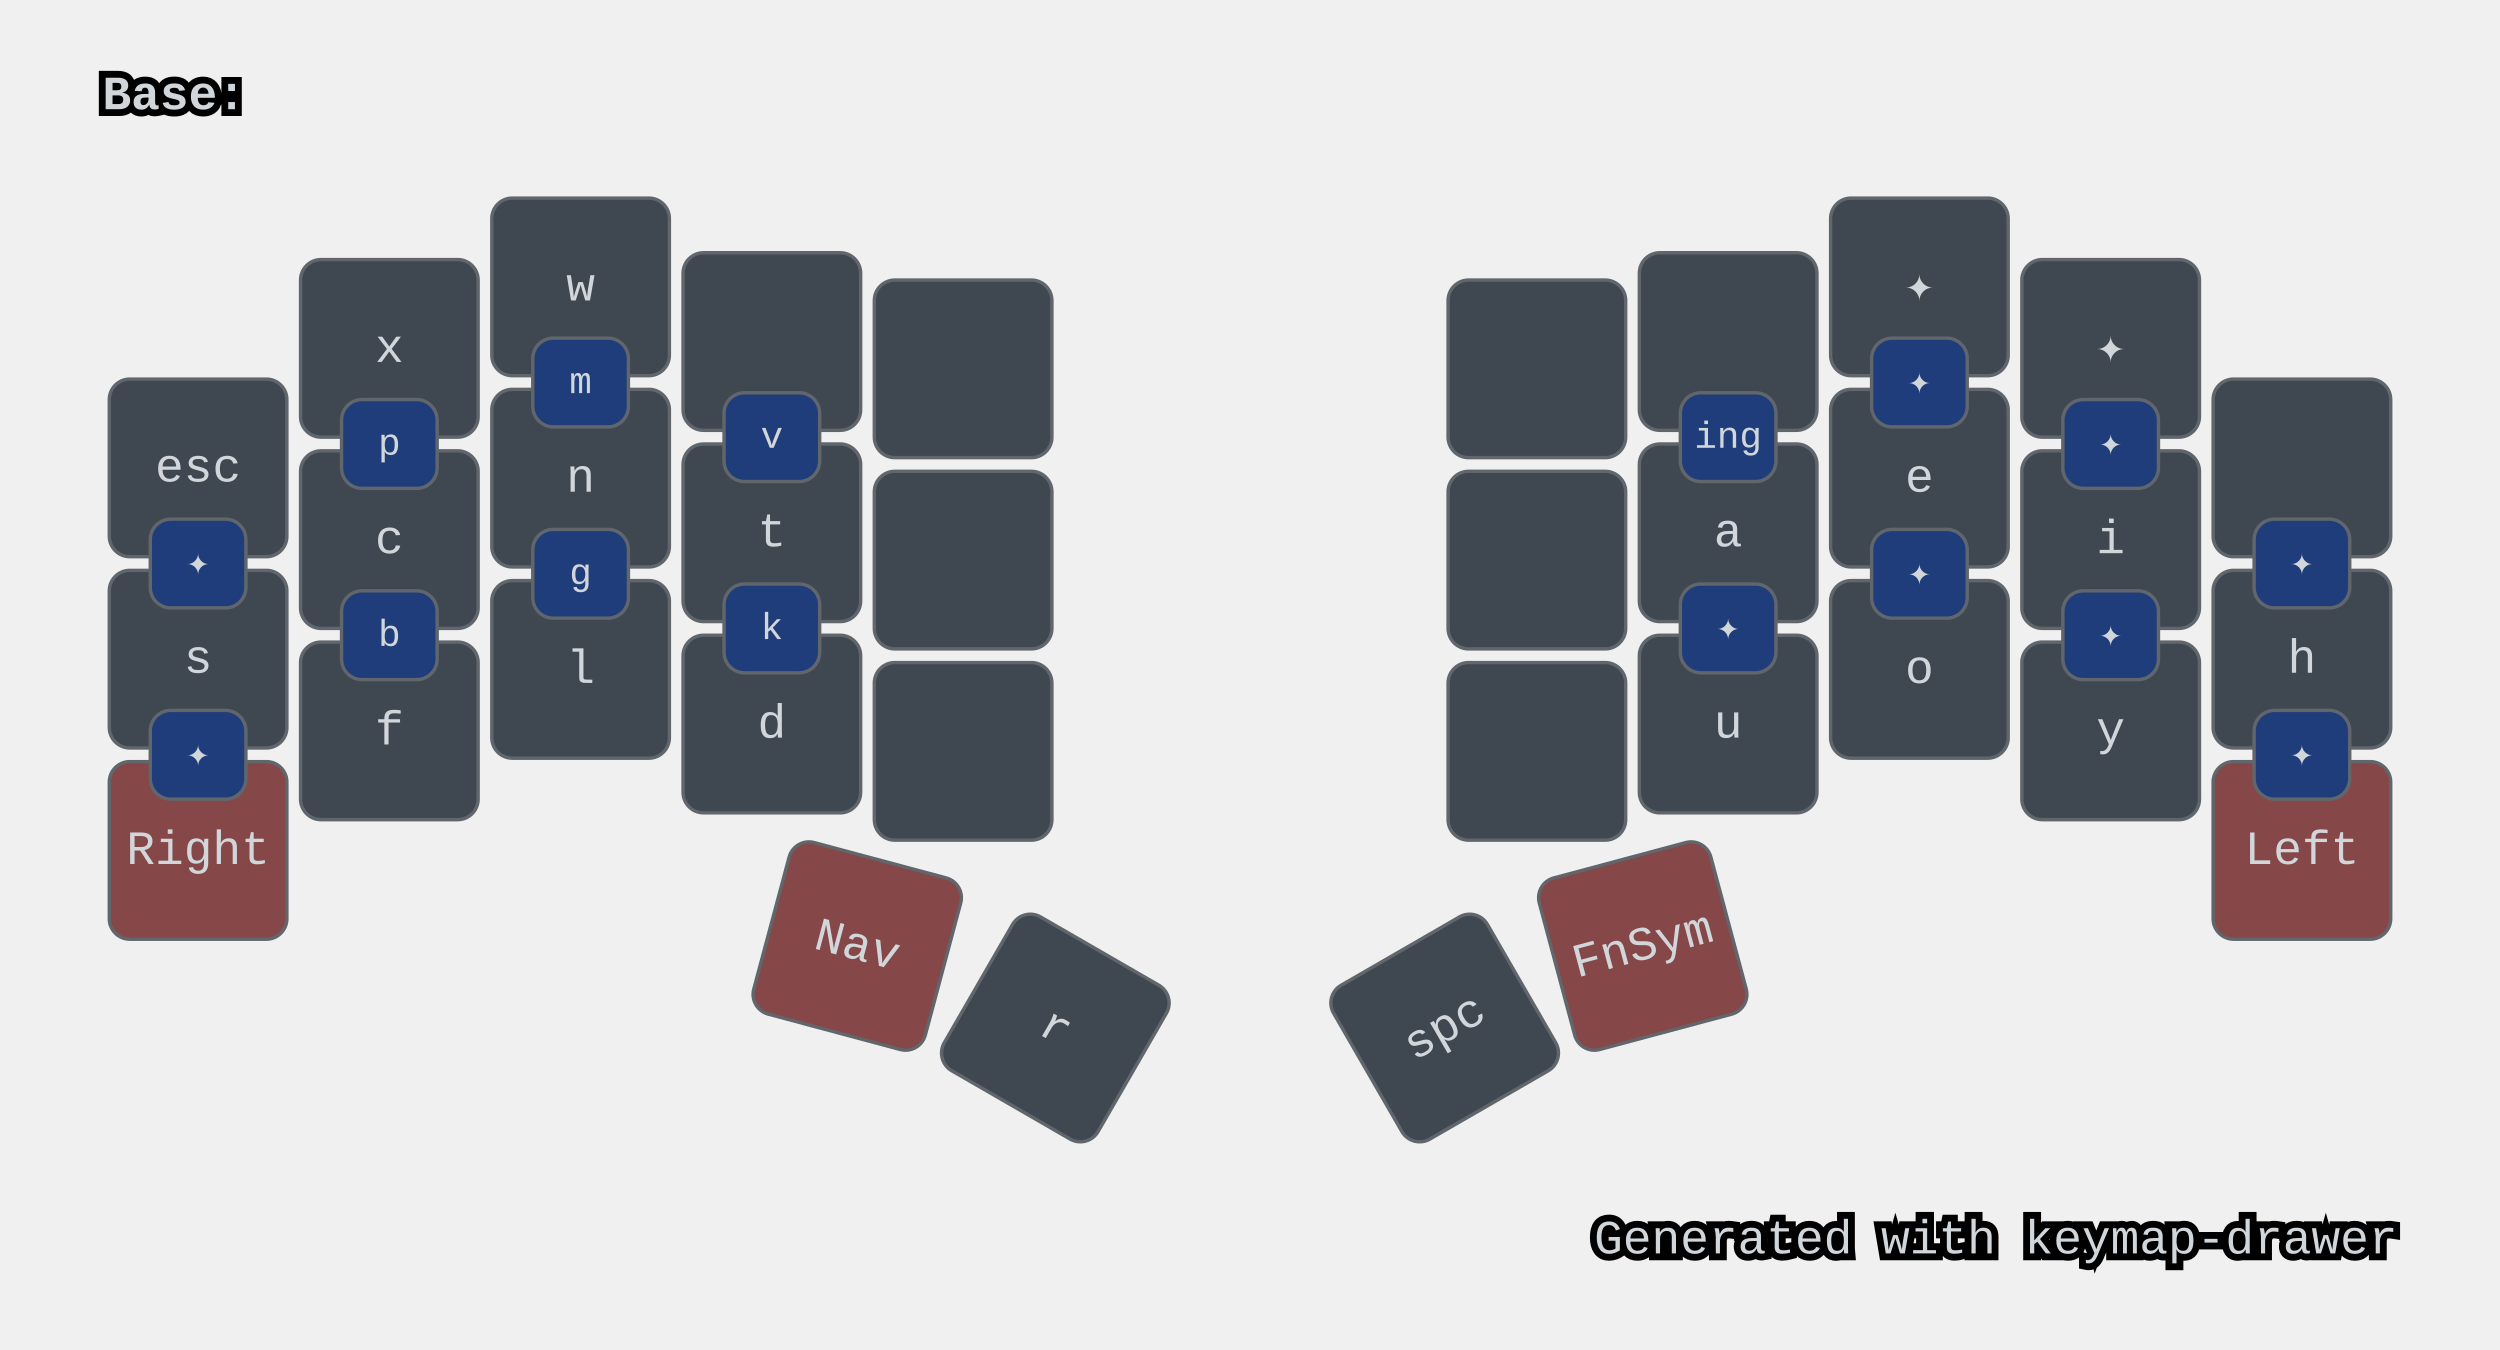
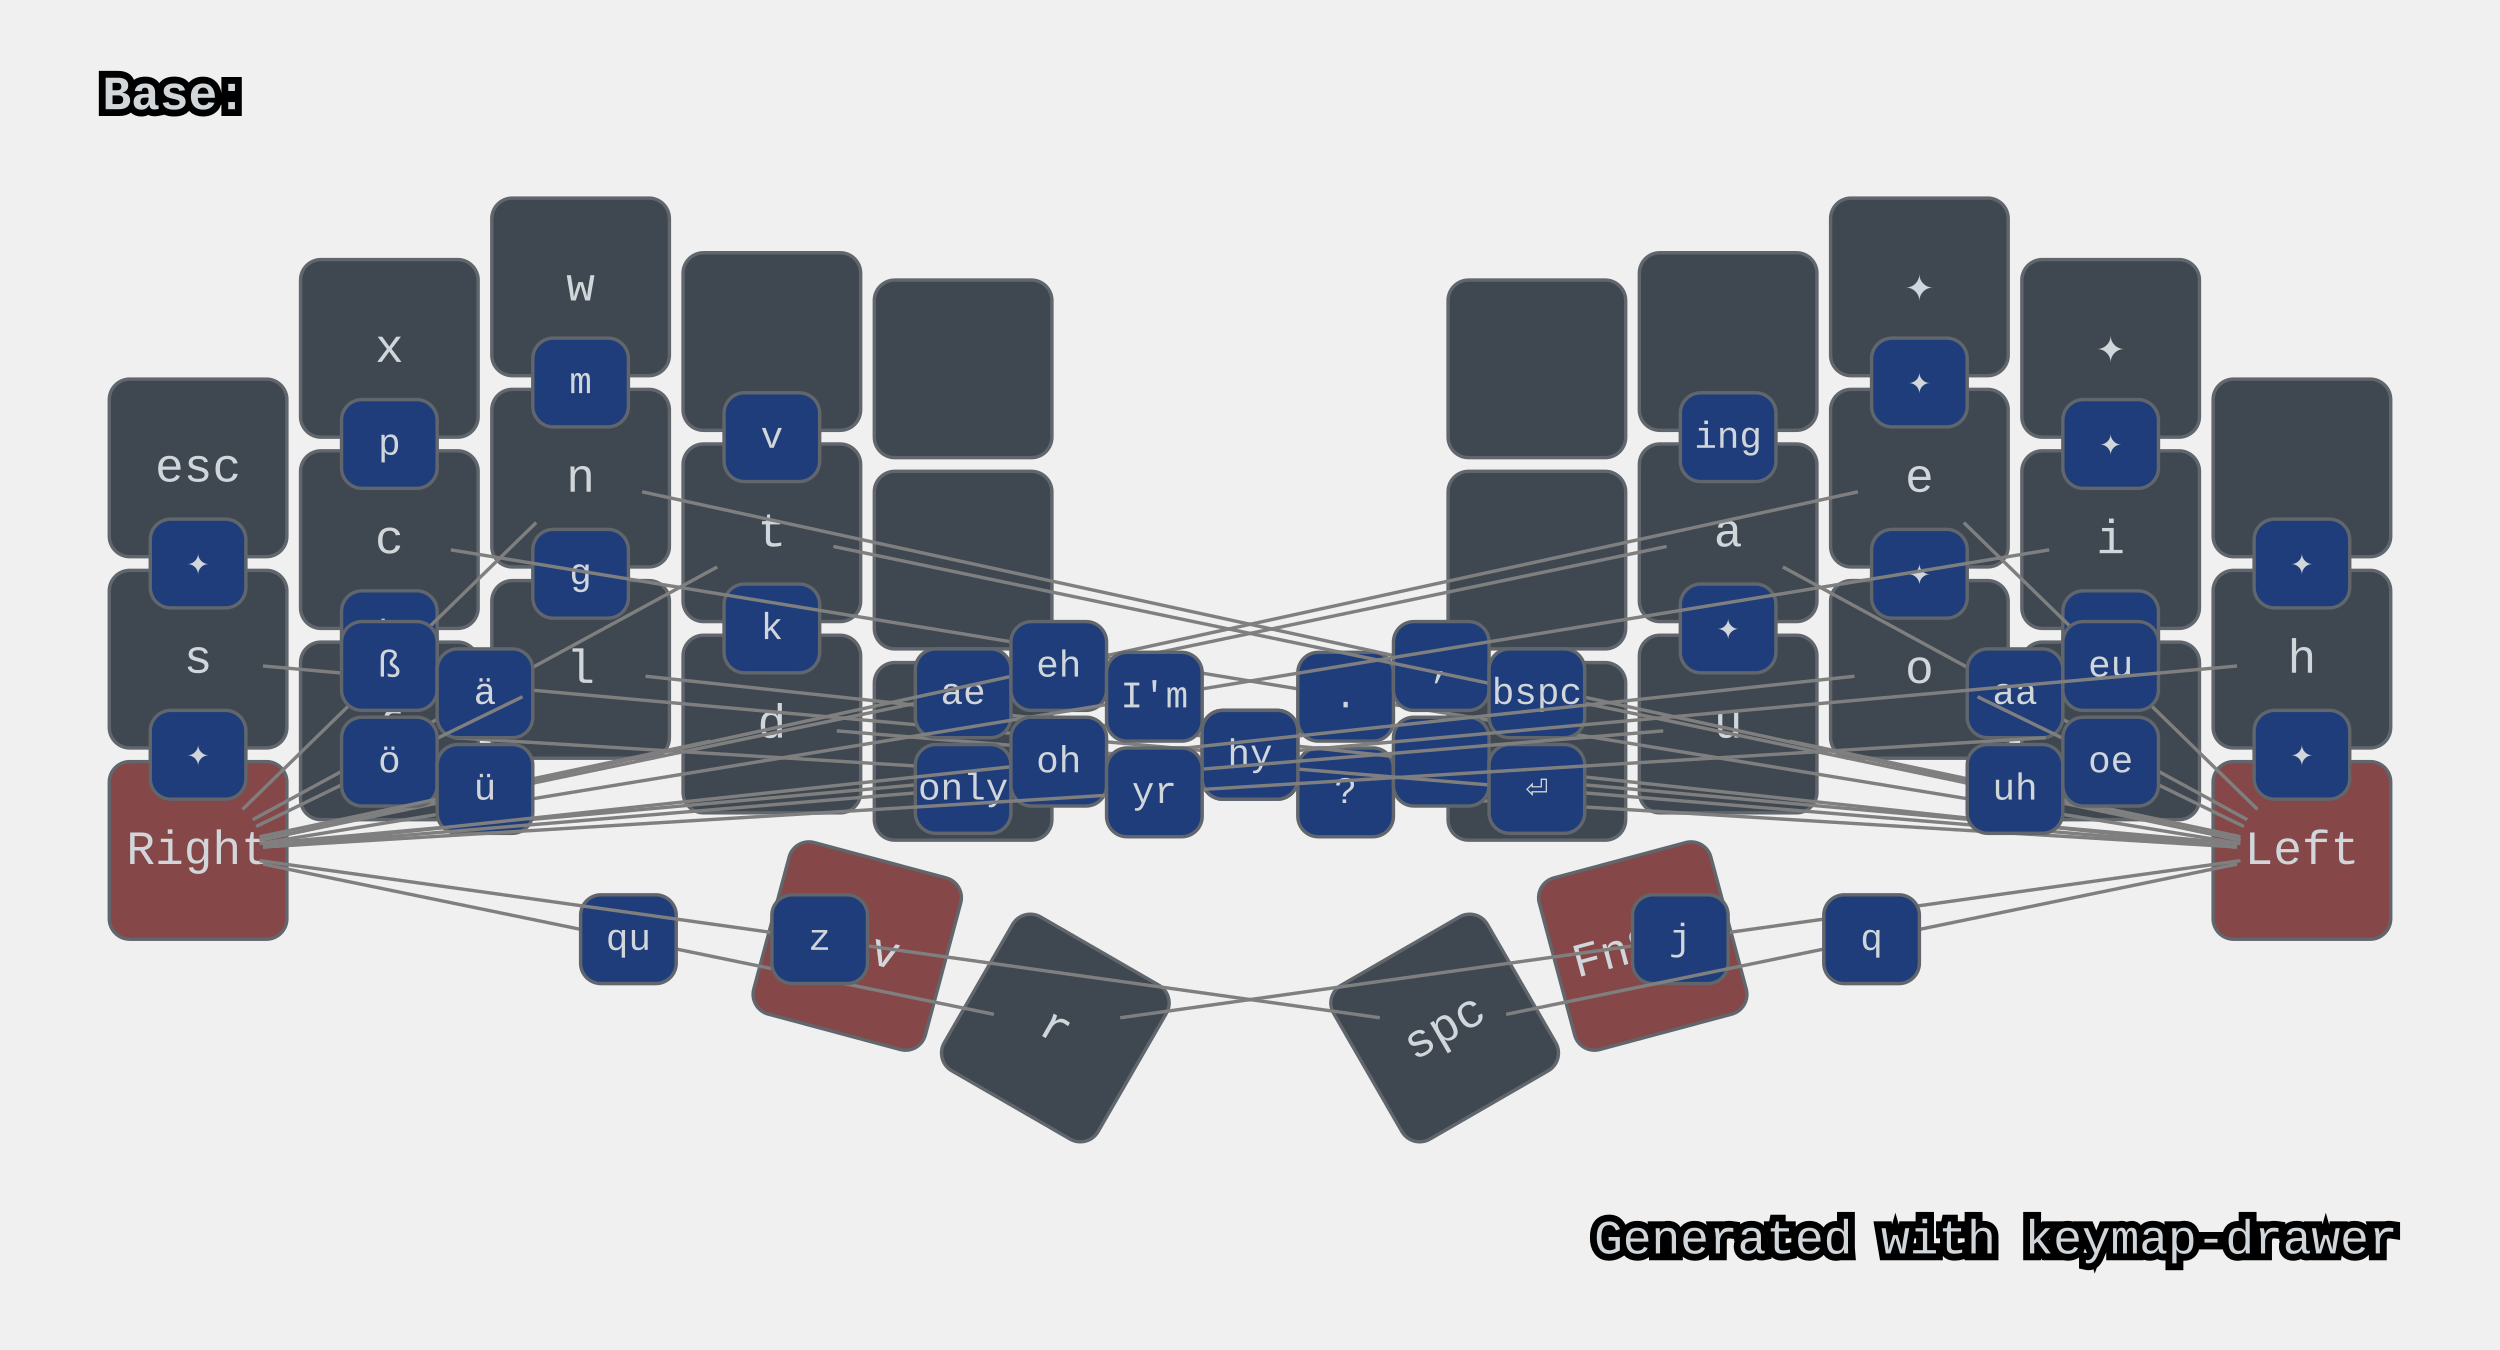
<svg xmlns="http://www.w3.org/2000/svg" width="732" height="395" viewBox="0 0 732 395" class="keymap">
  <style>/* inherit to force styles through use tags */
svg path {
    fill: inherit;
}

/* font and background color specifications */
svg.keymap {
    font-family: SFMono-Regular,Consolas,Liberation Mono,Menlo,monospace;
    font-size: 14px;
    font-kerning: normal;
    text-rendering: optimizeLegibility;
    fill: #24292e;
}

/* default key styling */
rect.key {
    fill: #f6f8fa;
}

rect.key, rect.combo {
    stroke: #c9cccf;
    stroke-width: 1;
}

/* default key side styling, only used is draw_key_sides is set */
rect.side {
    filter: brightness(90%);
}

/* color accent for combo boxes */
rect.combo, rect.combo-separate {
    fill: #cdf;
}

/* color accent for held keys */
rect.held, rect.combo.held {
    fill: #fdd;
}

/* color accent for ghost (optional) keys */
rect.ghost, rect.combo.ghost {
    stroke-dasharray: 4, 4;
    stroke-width: 2;
}

text {
    text-anchor: middle;
    dominant-baseline: middle;
}

/* styling for layer labels */
text.label {
    font-weight: bold;
    text-anchor: start;
    stroke: white;
    stroke-width: 4;
    paint-order: stroke;
}

/* styling for optional footer */
text.footer {
    text-anchor: end;
    dominant-baseline: auto;
    stroke: white;
    stroke-width: 4;
    paint-order: stroke;
}

/* styling for combo tap, and key non-tap label text */
text.combo, text.hold, text.shifted, text.left, text.right, text.tl, text.tr, text.bl, text.br {
    font-size: 11px;
}

text.hold, text.bl, text.br {
    text-anchor: middle;
    dominant-baseline: auto;
}

text.shifted, text.tl, text.tr {
    text-anchor: middle;
    dominant-baseline: hanging;
}

text.left, text.tl, text.bl {
    text-anchor: start;
}

text.right, text.tr, text.br {
    text-anchor: end;
}

text.layer-activator {
    text-decoration: underline;
}

/* styling for hold/shifted label text in combo box */
text.combo.hold, text.combo.shifted, text.combo.left, text.combo.right {
    font-size: 8px;
}

/* lighter symbol for transparent keys */
text.trans {
    fill: #7b7e81;
}

/* styling for combo dendrons */
path.combo {
    stroke-width: 1;
    stroke: gray;
    fill: none;
}

/* Start Tabler Icons Cleanup */
/* cannot use height/width with glyphs */
.icon-tabler &gt; path {
    fill: inherit;
    stroke: inherit;
    stroke-width: 2;
}
/* hide tabler's default box */
.icon-tabler &gt; path[stroke="none"][fill="none"] {
    visibility: hidden;
}
/* End Tabler Icons Cleanup */

svg.keymap { fill: #d1d6db; }
rect.key { fill: #3f4750; }
rect.key, rect.combo { stroke: #60666c; }
rect.combo, rect.combo-separate { fill: #1f3d7a; }
rect.held, rect.combo.held { fill: #854747; }
text.label, text.footer { stroke: black; }
text.trans { fill: #7e8184; }
path.combo { stroke: #7f7f7f; }
</style>
  <g transform="translate(30, 0)" class="layer-Base">
    <text x="0" y="28" class="label" id="Base">Base:</text>
    <g transform="translate(0, 56)">
      <g transform="translate(28, 81)" class="key keypos-0">
        <rect rx="6" ry="6" x="-26" y="-26" width="52" height="52" class="key" />
        <text x="0" y="0" class="key tap">esc</text>
      </g>
      <g transform="translate(84, 46)" class="key keypos-1">
        <rect rx="6" ry="6" x="-26" y="-26" width="52" height="52" class="key" />
        <text x="0" y="0" class="key tap">x</text>
      </g>
      <g transform="translate(140, 28)" class="key keypos-2">
        <rect rx="6" ry="6" x="-26" y="-26" width="52" height="52" class="key" />
        <text x="0" y="0" class="key tap">w</text>
      </g>
      <g transform="translate(196, 44)" class="key keypos-3">
        <rect rx="6" ry="6" x="-26" y="-26" width="52" height="52" class="key" />
      </g>
      <g transform="translate(252, 52)" class="key keypos-4">
        <rect rx="6" ry="6" x="-26" y="-26" width="52" height="52" class="key" />
      </g>
      <g transform="translate(420, 52)" class="key keypos-5">
        <rect rx="6" ry="6" x="-26" y="-26" width="52" height="52" class="key" />
      </g>
      <g transform="translate(476, 44)" class="key keypos-6">
        <rect rx="6" ry="6" x="-26" y="-26" width="52" height="52" class="key" />
      </g>
      <g transform="translate(532, 28)" class="key keypos-7">
        <rect rx="6" ry="6" x="-26" y="-26" width="52" height="52" class="key" />
        <text x="0" y="0" class="key tap">✦</text>
      </g>
      <g transform="translate(588, 46)" class="key keypos-8">
        <rect rx="6" ry="6" x="-26" y="-26" width="52" height="52" class="key" />
        <text x="0" y="0" class="key tap">✦</text>
      </g>
      <g transform="translate(644, 81)" class="key keypos-9">
        <rect rx="6" ry="6" x="-26" y="-26" width="52" height="52" class="key" />
      </g>
      <g transform="translate(28, 137)" class="key keypos-10">
        <rect rx="6" ry="6" x="-26" y="-26" width="52" height="52" class="key" />
        <text x="0" y="0" class="key tap">s</text>
      </g>
      <g transform="translate(84, 102)" class="key keypos-11">
        <rect rx="6" ry="6" x="-26" y="-26" width="52" height="52" class="key" />
        <text x="0" y="0" class="key tap">c</text>
      </g>
      <g transform="translate(140, 84)" class="key keypos-12">
        <rect rx="6" ry="6" x="-26" y="-26" width="52" height="52" class="key" />
        <text x="0" y="0" class="key tap">n</text>
      </g>
      <g transform="translate(196, 100)" class="key keypos-13">
        <rect rx="6" ry="6" x="-26" y="-26" width="52" height="52" class="key" />
        <text x="0" y="0" class="key tap">t</text>
      </g>
      <g transform="translate(252, 108)" class="key keypos-14">
        <rect rx="6" ry="6" x="-26" y="-26" width="52" height="52" class="key" />
      </g>
      <g transform="translate(420, 108)" class="key keypos-15">
        <rect rx="6" ry="6" x="-26" y="-26" width="52" height="52" class="key" />
      </g>
      <g transform="translate(476, 100)" class="key keypos-16">
        <rect rx="6" ry="6" x="-26" y="-26" width="52" height="52" class="key" />
        <text x="0" y="0" class="key tap">a</text>
      </g>
      <g transform="translate(532, 84)" class="key keypos-17">
        <rect rx="6" ry="6" x="-26" y="-26" width="52" height="52" class="key" />
        <text x="0" y="0" class="key tap">e</text>
      </g>
      <g transform="translate(588, 102)" class="key keypos-18">
        <rect rx="6" ry="6" x="-26" y="-26" width="52" height="52" class="key" />
        <text x="0" y="0" class="key tap">i</text>
      </g>
      <g transform="translate(644, 137)" class="key keypos-19">
        <rect rx="6" ry="6" x="-26" y="-26" width="52" height="52" class="key" />
        <text x="0" y="0" class="key tap">h</text>
      </g>
      <g transform="translate(28, 193)" class="key held keypos-20">
        <rect rx="6" ry="6" x="-26" y="-26" width="52" height="52" class="key held" />
        <text x="0" y="0" class="key held tap">Right</text>
      </g>
      <g transform="translate(84, 158)" class="key keypos-21">
        <rect rx="6" ry="6" x="-26" y="-26" width="52" height="52" class="key" />
        <text x="0" y="0" class="key tap">f</text>
      </g>
      <g transform="translate(140, 140)" class="key keypos-22">
        <rect rx="6" ry="6" x="-26" y="-26" width="52" height="52" class="key" />
        <text x="0" y="0" class="key tap">l</text>
      </g>
      <g transform="translate(196, 156)" class="key keypos-23">
        <rect rx="6" ry="6" x="-26" y="-26" width="52" height="52" class="key" />
        <text x="0" y="0" class="key tap">d</text>
      </g>
      <g transform="translate(252, 164)" class="key keypos-24">
        <rect rx="6" ry="6" x="-26" y="-26" width="52" height="52" class="key" />
      </g>
      <g transform="translate(420, 164)" class="key keypos-25">
        <rect rx="6" ry="6" x="-26" y="-26" width="52" height="52" class="key" />
      </g>
      <g transform="translate(476, 156)" class="key keypos-26">
        <rect rx="6" ry="6" x="-26" y="-26" width="52" height="52" class="key" />
        <text x="0" y="0" class="key tap">u</text>
      </g>
      <g transform="translate(532, 140)" class="key keypos-27">
        <rect rx="6" ry="6" x="-26" y="-26" width="52" height="52" class="key" />
        <text x="0" y="0" class="key tap">o</text>
      </g>
      <g transform="translate(588, 158)" class="key keypos-28">
        <rect rx="6" ry="6" x="-26" y="-26" width="52" height="52" class="key" />
        <text x="0" y="0" class="key tap">y</text>
      </g>
      <g transform="translate(644, 193)" class="key held keypos-29">
        <rect rx="6" ry="6" x="-26" y="-26" width="52" height="52" class="key held" />
        <text x="0" y="0" class="key held tap">Left</text>
      </g>
      <g transform="translate(221, 221) rotate(15.0)" class="key held keypos-30">
        <rect rx="6" ry="6" x="-26" y="-26" width="52" height="52" class="key held" />
        <text x="0" y="0" class="key held tap">Nav</text>
      </g>
      <g transform="translate(279, 245) rotate(30.0)" class="key keypos-31">
        <rect rx="6" ry="6" x="-26" y="-26" width="52" height="52" class="key" />
        <text x="0" y="0" class="key tap">r</text>
      </g>
      <g transform="translate(393, 245) rotate(-30.0)" class="key keypos-32">
        <rect rx="6" ry="6" x="-26" y="-26" width="52" height="52" class="key" />
        <text x="0" y="0" class="key tap">spc</text>
      </g>
      <g transform="translate(451, 221) rotate(-15.0)" class="key held keypos-33">
        <rect rx="6" ry="6" x="-26" y="-26" width="52" height="52" class="key held" />
        <text x="0" y="0" class="key held tap">FnSym</text>
      </g>
      <g class="combo combopos-0">
        <rect rx="6" ry="6" x="182" y="59" width="28" height="26" class="combo" />
        <text x="196" y="72" class="combo tap">v</text>
      </g>
      <g class="combo combopos-1">
        <rect rx="6" ry="6" x="182" y="115" width="28" height="26" class="combo" />
        <text x="196" y="128" class="combo tap">k</text>
      </g>
      <g class="combo combopos-2">
        <rect rx="6" ry="6" x="126" y="43" width="28" height="26" class="combo" />
        <text x="140" y="56" class="combo tap">m</text>
      </g>
      <g class="combo combopos-3">
        <rect rx="6" ry="6" x="126" y="99" width="28" height="26" class="combo" />
        <text x="140" y="112" class="combo tap">g</text>
      </g>
      <g class="combo combopos-4">
        <rect rx="6" ry="6" x="70" y="61" width="28" height="26" class="combo" />
        <text x="84" y="74" class="combo tap">p</text>
      </g>
      <g class="combo combopos-5">
        <rect rx="6" ry="6" x="70" y="117" width="28" height="26" class="combo" />
        <text x="84" y="130" class="combo tap">b</text>
      </g>
      <g class="combo combopos-6">
        <rect rx="6" ry="6" x="14" y="96" width="28" height="26" class="combo" />
        <text x="28" y="109" class="combo tap">✦</text>
      </g>
      <g class="combo combopos-7">
        <rect rx="6" ry="6" x="14" y="152" width="28" height="26" class="combo" />
        <text x="28" y="165" class="combo tap">✦</text>
      </g>
      <g class="combo combopos-8">
        <rect rx="6" ry="6" x="462" y="59" width="28" height="26" class="combo" />
        <text x="476" y="72" class="combo tap">ing</text>
      </g>
      <g class="combo combopos-9">
        <rect rx="6" ry="6" x="462" y="115" width="28" height="26" class="combo" />
        <text x="476" y="128" class="combo tap">✦</text>
      </g>
      <g class="combo combopos-10">
        <rect rx="6" ry="6" x="518" y="43" width="28" height="26" class="combo" />
        <text x="532" y="56" class="combo tap">✦</text>
      </g>
      <g class="combo combopos-11">
        <rect rx="6" ry="6" x="518" y="99" width="28" height="26" class="combo" />
        <text x="532" y="112" class="combo tap">✦</text>
      </g>
      <g class="combo combopos-12">
        <rect rx="6" ry="6" x="574" y="61" width="28" height="26" class="combo" />
        <text x="588" y="74" class="combo tap">✦</text>
      </g>
      <g class="combo combopos-13">
        <rect rx="6" ry="6" x="574" y="117" width="28" height="26" class="combo" />
        <text x="588" y="130" class="combo tap">✦</text>
      </g>
      <g class="combo combopos-14">
        <rect rx="6" ry="6" x="630" y="96" width="28" height="26" class="combo" />
        <text x="644" y="109" class="combo tap">✦</text>
      </g>
      <g class="combo combopos-15">
        <rect rx="6" ry="6" x="630" y="152" width="28" height="26" class="combo" />
        <text x="644" y="165" class="combo tap">✦</text>
      </g>
+       <g class="combo combopos-16">
+         <path d="M336,165 l-289,-26" class="combo" />
+         <path d="M336,165 l289,26" class="combo" />
+         <rect rx="6" ry="6" x="322" y="152" width="28" height="26" class="combo" />
+         <text x="336" y="165" class="combo tap">'</text>
+       </g>
+       <g class="combo combopos-17">
+         <path d="M364,148 l-262,-43" class="combo" />
+         <path d="M364,148 l262,43" class="combo" />
+         <rect rx="6" ry="6" x="350" y="135" width="28" height="26" class="combo" />
+         <text x="364" y="148" class="combo tap">.</text>
+       </g>
+       <g class="combo combopos-18">
+         <path d="M392,139 l-234,-51" class="combo" />
+         <path d="M392,139 l234,51" class="combo" />
+         <rect rx="6" ry="6" x="378" y="126" width="28" height="26" class="combo" />
+         <text x="392" y="139" class="combo tap">,</text>
+       </g>
+       <g class="combo combopos-19">
+         <path d="M420,147 l-206,-43" class="combo" />
+         <path d="M420,147 l206,43" class="combo" />
+         <rect rx="6" ry="6" x="406" y="134" width="28" height="26" class="combo" />
+         <text x="420" y="147" class="combo tap">bspc</text>
+       </g>
+       <g class="combo combopos-20">
+         <path d="M560,147 l-68,-37" class="combo" />
+         <path d="M560,147 l68,37" class="combo" />
+         <rect rx="6" ry="6" x="546" y="134" width="28" height="26" class="combo" />
+         <text x="560" y="147" class="combo tap">aa</text>
+       </g>
+       <g class="combo combopos-21">
+         <path d="M588,139 l-43,-42" class="combo" />
+         <path d="M588,139 l43,42" class="combo" />
+         <rect rx="6" ry="6" x="574" y="126" width="28" height="26" class="combo" />
+         <text x="588" y="139" class="combo tap">eu</text>
+       </g>
+       <g class="combo combopos-22">
+         <path d="M364,176 l-261,-16" class="combo" />
+         <path d="M364,176 l261,16" class="combo" />
+         <rect rx="6" ry="6" x="350" y="163" width="28" height="26" class="combo" />
+         <text x="364" y="176" class="combo tap">?</text>
+       </g>
+       <g class="combo combopos-23">
+         <path d="M392,167 l-233,-25" class="combo" />
+         <path d="M392,167 l233,25" class="combo" />
+         <rect rx="6" ry="6" x="378" y="154" width="28" height="26" class="combo" />
+       </g>
+       <g class="combo combopos-24">
+         <path d="M420,175 l-205,-17" class="combo" />
+         <path d="M420,175 l205,17" class="combo" />
+         <rect rx="6" ry="6" x="406" y="162" width="28" height="26" class="combo" />
+         <text x="420" y="175" class="combo tap">⏎</text>
+       </g>
+       <g class="combo combopos-25">
+         <path d="M560,175 l-66,-14" class="combo" />
+         <path d="M560,175 l66,14" class="combo" />
+         <rect rx="6" ry="6" x="546" y="162" width="28" height="26" class="combo" />
+         <text x="560" y="175" class="combo tap">uh</text>
+       </g>
+       <g class="combo combopos-26">
+         <path d="M588,167 l-39,-19" class="combo" />
+         <path d="M588,167 l39,19" class="combo" />
+         <rect rx="6" ry="6" x="574" y="154" width="28" height="26" class="combo" />
+         <text x="588" y="167" class="combo tap">oe</text>
+       </g>
+       <g class="combo combopos-27">
+         <path d="M462,219 l164,-23" class="combo" />
+         <path d="M462,219 l-164,23" class="combo" />
+         <rect rx="6" ry="6" x="448" y="206" width="28" height="26" class="combo" />
+         <text x="462" y="219" class="combo tap">j</text>
+       </g>
+       <g class="combo combopos-28">
+         <path d="M518,219 l107,-22" class="combo" />
+         <path d="M518,219 l-107,22" class="combo" />
+         <rect rx="6" ry="6" x="504" y="206" width="28" height="26" class="combo" />
+         <text x="518" y="219" class="combo tap">q</text>
+       </g>
+       <g class="combo combopos-29">
+         <path d="M84,139 l43,-42" class="combo" />
+         <path d="M84,139 l-43,42" class="combo" />
+         <rect rx="6" ry="6" x="70" y="126" width="28" height="26" class="combo" />
+         <text x="84" y="139" class="combo tap">ß</text>
+       </g>
+       <g class="combo combopos-30">
+         <path d="M112,147 l68,-37" class="combo" />
+         <path d="M112,147 l-68,37" class="combo" />
+         <rect rx="6" ry="6" x="98" y="134" width="28" height="26" class="combo" />
+         <text x="112" y="147" class="combo tap">ä</text>
+       </g>
+       <g class="combo combopos-31">
+         <path d="M252,147 l206,-43" class="combo" />
+         <path d="M252,147 l-206,43" class="combo" />
+         <rect rx="6" ry="6" x="238" y="134" width="28" height="26" class="combo" />
+         <text x="252" y="147" class="combo tap">ae</text>
+       </g>
+       <g class="combo combopos-32">
+         <path d="M280,139 l234,-51" class="combo" />
+         <path d="M280,139 l-234,51" class="combo" />
+         <rect rx="6" ry="6" x="266" y="126" width="28" height="26" class="combo" />
+         <text x="280" y="139" class="combo tap">eh</text>
+       </g>
+       <g class="combo combopos-33">
+         <path d="M308,148 l262,-43" class="combo" />
+         <path d="M308,148 l-262,43" class="combo" />
+         <rect rx="6" ry="6" x="294" y="135" width="28" height="26" class="combo" />
+         <text x="308" y="148" class="combo tap">I'm</text>
+       </g>
+       <g class="combo combopos-34">
+         <path d="M336,165 l289,-26" class="combo" />
+         <path d="M336,165 l-289,26" class="combo" />
+         <rect rx="6" ry="6" x="322" y="152" width="28" height="26" class="combo" />
+         <text x="336" y="165" class="combo tap">hy</text>
+       </g>
+       <g class="combo combopos-35">
+         <path d="M84,167 l-39,19" class="combo" />
+         <path d="M84,167 l39,-19" class="combo" />
+         <rect rx="6" ry="6" x="70" y="154" width="28" height="26" class="combo" />
+         <text x="84" y="167" class="combo tap">ö</text>
+       </g>
+       <g class="combo combopos-36">
+         <path d="M112,175 l-66,14" class="combo" />
+         <path d="M112,175 l66,-14" class="combo" />
+         <rect rx="6" ry="6" x="98" y="162" width="28" height="26" class="combo" />
+         <text x="112" y="175" class="combo tap">ü</text>
+       </g>
+       <g class="combo combopos-37">
+         <path d="M252,175 l-205,17" class="combo" />
+         <path d="M252,175 l205,-17" class="combo" />
+         <rect rx="6" ry="6" x="238" y="162" width="28" height="26" class="combo" />
+         <text x="252" y="175" class="combo tap">only</text>
+       </g>
+       <g class="combo combopos-38">
+         <path d="M280,167 l-233,25" class="combo" />
+         <path d="M280,167 l233,-25" class="combo" />
+         <rect rx="6" ry="6" x="266" y="154" width="28" height="26" class="combo" />
+         <text x="280" y="167" class="combo tap">oh</text>
+       </g>
+       <g class="combo combopos-39">
+         <path d="M308,176 l-261,16" class="combo" />
+         <path d="M308,176 l261,-16" class="combo" />
+         <rect rx="6" ry="6" x="294" y="163" width="28" height="26" class="combo" />
+         <text x="308" y="176" class="combo tap">yr</text>
+       </g>
+       <g class="combo combopos-40">
+         <path d="M154,219 l-107,-22" class="combo" />
+         <path d="M154,219 l107,22" class="combo" />
+         <rect rx="6" ry="6" x="140" y="206" width="28" height="26" class="combo" />
+         <text x="154" y="219" class="combo tap">qu</text>
+       </g>
+       <g class="combo combopos-41">
+         <path d="M210,219 l-164,-23" class="combo" />
+         <path d="M210,219 l164,23" class="combo" />
+         <rect rx="6" ry="6" x="196" y="206" width="28" height="26" class="combo" />
+         <text x="210" y="219" class="combo tap">z</text>
+       </g>
    </g>
  </g>
  <text x="702.0" y="367.0" class="footer">Generated with <a href="https://github.com/caksoylar/keymap-drawer">keymap-drawer</a>
  </text>
</svg>
